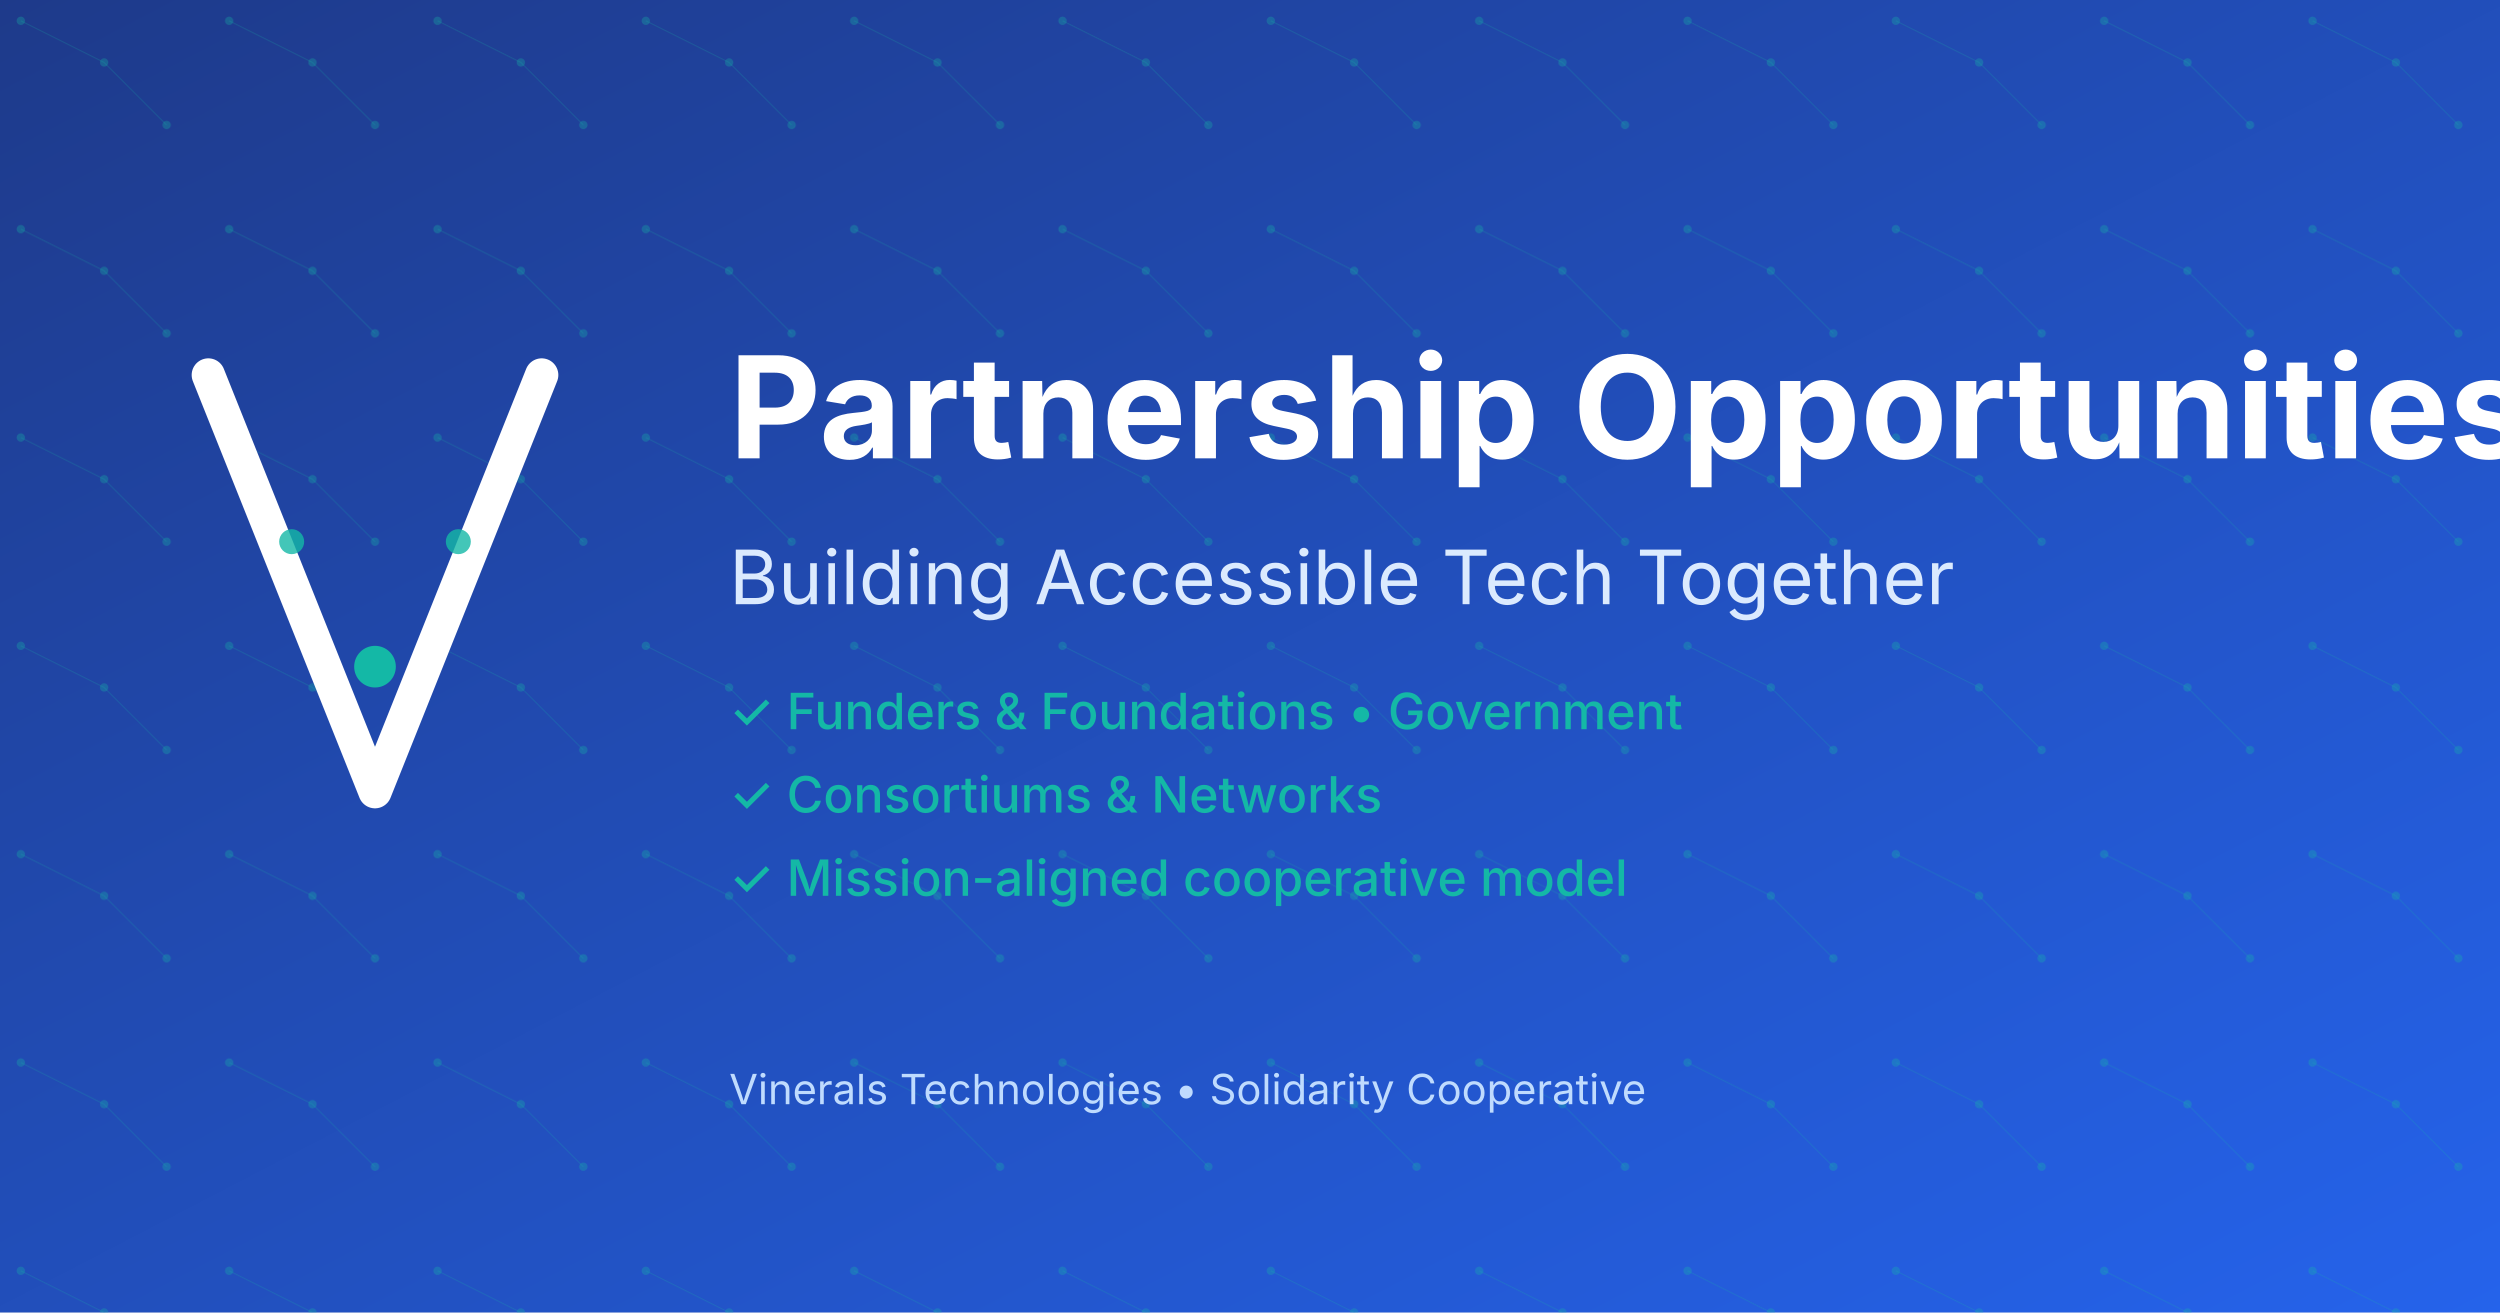
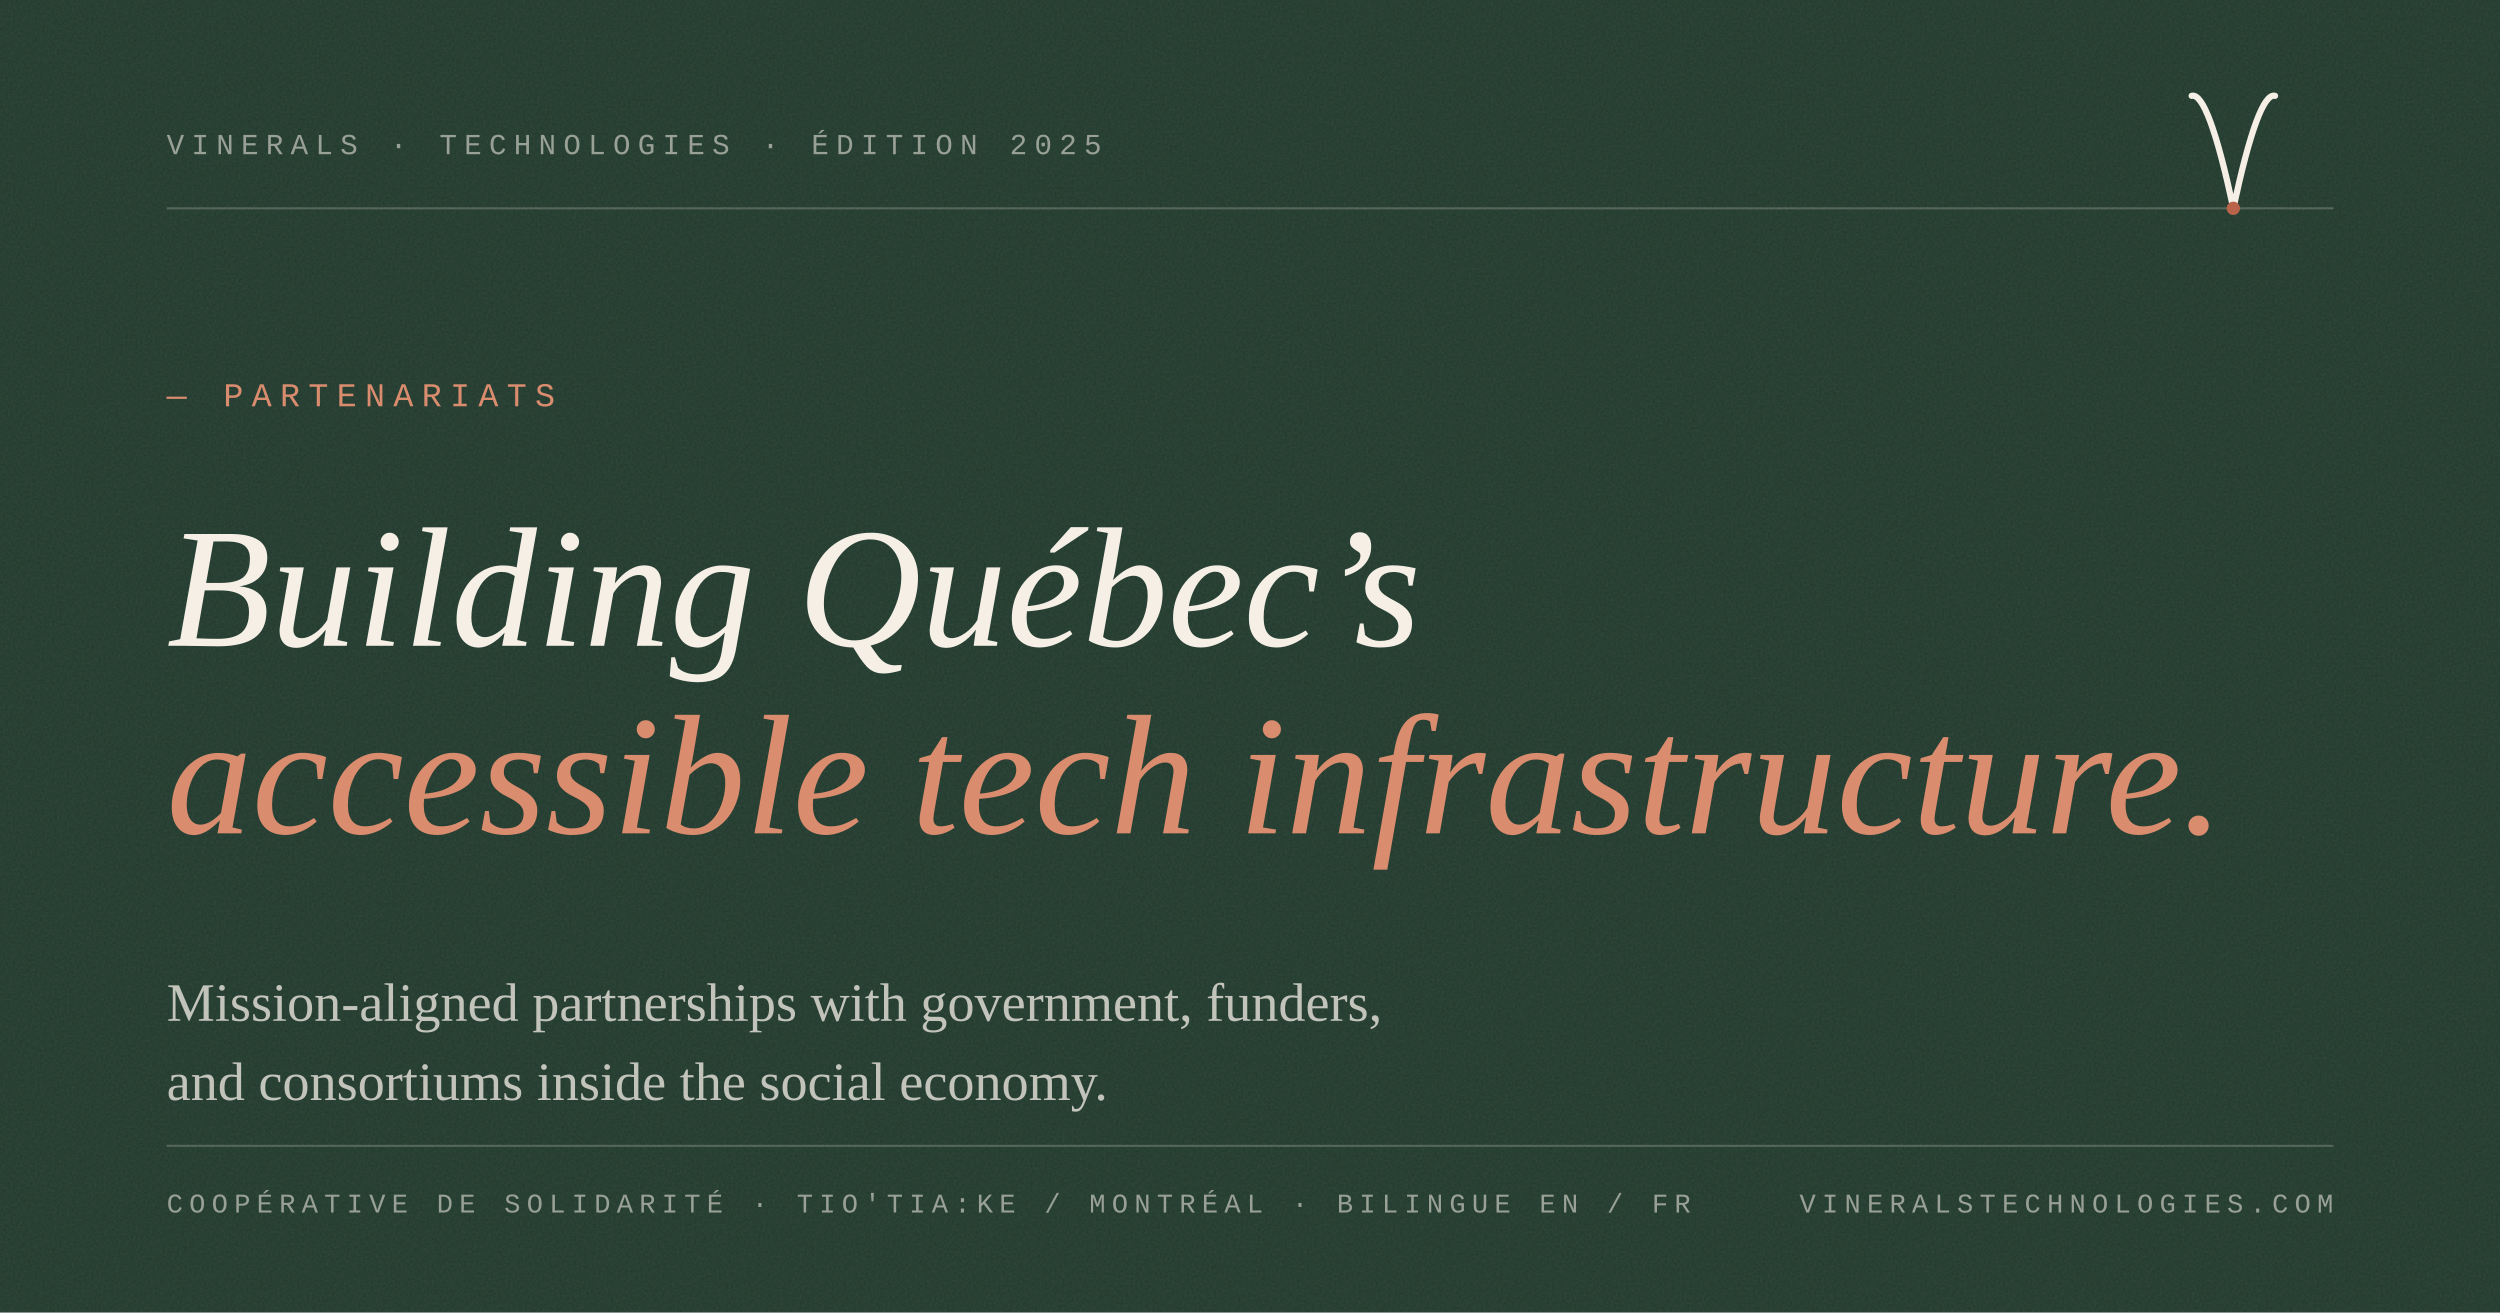
- <svg xmlns="http://www.w3.org/2000/svg" width="1200" height="630" viewBox="0 0 1200 630" fill="none">
+ <svg xmlns="http://www.w3.org/2000/svg" width="1200" height="630" viewBox="0 0 1200 630">
+   <rect width="1200" height="630" fill="#1F3A2E" />
  <defs>
-     <linearGradient id="gradient" x1="0%" y1="0%" x2="100%" y2="100%">
-       <stop offset="0%" style="stop-color:#1e3a8a;stop-opacity:1" />
-       <stop offset="100%" style="stop-color:#2563eb;stop-opacity:1" />
-     </linearGradient>
-     <pattern id="circuit" x="0" y="0" width="100" height="100" patternUnits="userSpaceOnUse">
-       <circle cx="10" cy="10" r="2" fill="#14b8a6" opacity="0.3" />
-       <circle cx="50" cy="30" r="2" fill="#14b8a6" opacity="0.3" />
-       <circle cx="80" cy="60" r="2" fill="#14b8a6" opacity="0.3" />
-       <line x1="10" y1="10" x2="50" y2="30" stroke="#14b8a6" stroke-width="0.5" opacity="0.2" />
-       <line x1="50" y1="30" x2="80" y2="60" stroke="#14b8a6" stroke-width="0.5" opacity="0.2" />
-     </pattern>
+     <filter id="grain" x="0" y="0" width="100%" height="100%">
+       <feTurbulence type="fractalNoise" baseFrequency="0.85" numOctaves="2" stitchTiles="stitch" />
+       <feColorMatrix values="0 0 0 0 0.247 0 0 0 0 0.219 0 0 0 0 0.161 0 0 0 0.35 0" />
+       <feComposite in2="SourceGraphic" operator="in" />
+     </filter>
  </defs>
-   <rect width="1200" height="630" fill="url(#gradient)" />
-   <rect width="1200" height="630" fill="url(#circuit)" />
-   <g transform="translate(100, 180)">
-     <path d="M0 0 L80 200 L160 0" stroke="#ffffff" stroke-width="16" stroke-linecap="round" stroke-linejoin="round" fill="none" />
-     <circle cx="80" cy="140" r="10" fill="#14b8a6" />
-     <circle cx="40" cy="80" r="6" fill="#14b8a6" opacity="0.8" />
-     <circle cx="120" cy="80" r="6" fill="#14b8a6" opacity="0.8" />
+   <rect width="1200" height="630" fill="#1F3A2E" filter="url(#grain)" opacity="0.5" />
+   <text x="80" y="74" font-family="&quot;DM Mono&quot;, &quot;Courier New&quot;, Courier, monospace" font-size="14" letter-spacing="3.5" fill="rgba(245, 239, 230, 0.55)">VINERALS · TECHNOLOGIES · ÉDITION 2025</text>
+   <line x1="80" y1="100" x2="1120" y2="100" stroke="rgba(245, 239, 230, 0.22)" stroke-width="1" />
+   <g transform="translate(1040, 30)">
+     <path d="M12 16 Q 20 14, 32 70 Q 44 14, 52 16" stroke="#F5EFE6" stroke-width="3" stroke-linecap="round" stroke-linejoin="round" fill="none" />
+     <circle cx="32" cy="70" r="3.2" fill="#B8634A" />
  </g>
-   <text x="350" y="220" font-family="system-ui, -apple-system, sans-serif" font-size="68" font-weight="700" fill="#ffffff">
-     Partnership Opportunities
+   <text x="80" y="195" font-family="&quot;DM Mono&quot;, &quot;Courier New&quot;, Courier, monospace" font-size="16" letter-spacing="4" fill="#DA8C6E">— PARTENARIATS</text>
+   <text x="80" y="310" font-family="&quot;Cormorant Garamond&quot;, &quot;Cormorant&quot;, Georgia, &quot;Times New Roman&quot;, serif" font-style="italic" font-size="82" font-weight="500" fill="#F5EFE6">Building Québec’s</text>
+   <text x="80" y="400" font-family="&quot;Cormorant Garamond&quot;, &quot;Cormorant&quot;, Georgia, &quot;Times New Roman&quot;, serif" font-style="italic" font-size="82" font-weight="500" fill="#DA8C6E">accessible tech infrastructure.</text>
+   <text x="80" y="490" font-family="&quot;Cormorant Garamond&quot;, &quot;Cormorant&quot;, Georgia, &quot;Times New Roman&quot;, serif" font-size="26" font-weight="400" fill="rgba(245, 239, 230, 0.75)">
+     <tspan x="80" dy="0">Mission-aligned partnerships with government, funders,</tspan>
+     <tspan x="80" dy="38">and consortiums inside the social economy.</tspan>
  </text>
-   <text x="350" y="290" font-family="system-ui, -apple-system, sans-serif" font-size="36" font-weight="400" fill="#dbeafe">
-     Building Accessible Tech Together
-   </text>
-   <g transform="translate(350, 350)">
-     <text x="0" y="0" font-family="system-ui, -apple-system, sans-serif" font-size="24" font-weight="500" fill="#14b8a6">
-       ✓ Funders &amp; Foundations • Government
-     </text>
-     <text x="0" y="40" font-family="system-ui, -apple-system, sans-serif" font-size="24" font-weight="500" fill="#14b8a6">
-       ✓ Consortiums &amp; Networks
-     </text>
-     <text x="0" y="80" font-family="system-ui, -apple-system, sans-serif" font-size="24" font-weight="500" fill="#14b8a6">
-       ✓ Mission-aligned cooperative model
-     </text>
-   </g>
-   <text x="350" y="530" font-family="system-ui, -apple-system, sans-serif" font-size="20" font-weight="400" fill="#bfdbfe">
-     Vinerals Technologies • Solidarity Cooperative
-   </text>
+   <line x1="80" y1="550" x2="1120" y2="550" stroke="rgba(245, 239, 230, 0.22)" stroke-width="1" />
+   <text x="80" y="582" font-family="&quot;DM Mono&quot;, &quot;Courier New&quot;, Courier, monospace" font-size="13" letter-spacing="3" fill="rgba(245, 239, 230, 0.55)">COOPÉRATIVE DE SOLIDARITÉ · TIO'TIA:KE / MONTRÉAL · BILINGUE EN / FR</text>
+   <text x="1120" y="582" text-anchor="end" font-family="&quot;DM Mono&quot;, &quot;Courier New&quot;, Courier, monospace" font-size="13" letter-spacing="3" fill="rgba(245, 239, 230, 0.55)">VINERALSTECHNOLOGIES.COM</text>
</svg>
